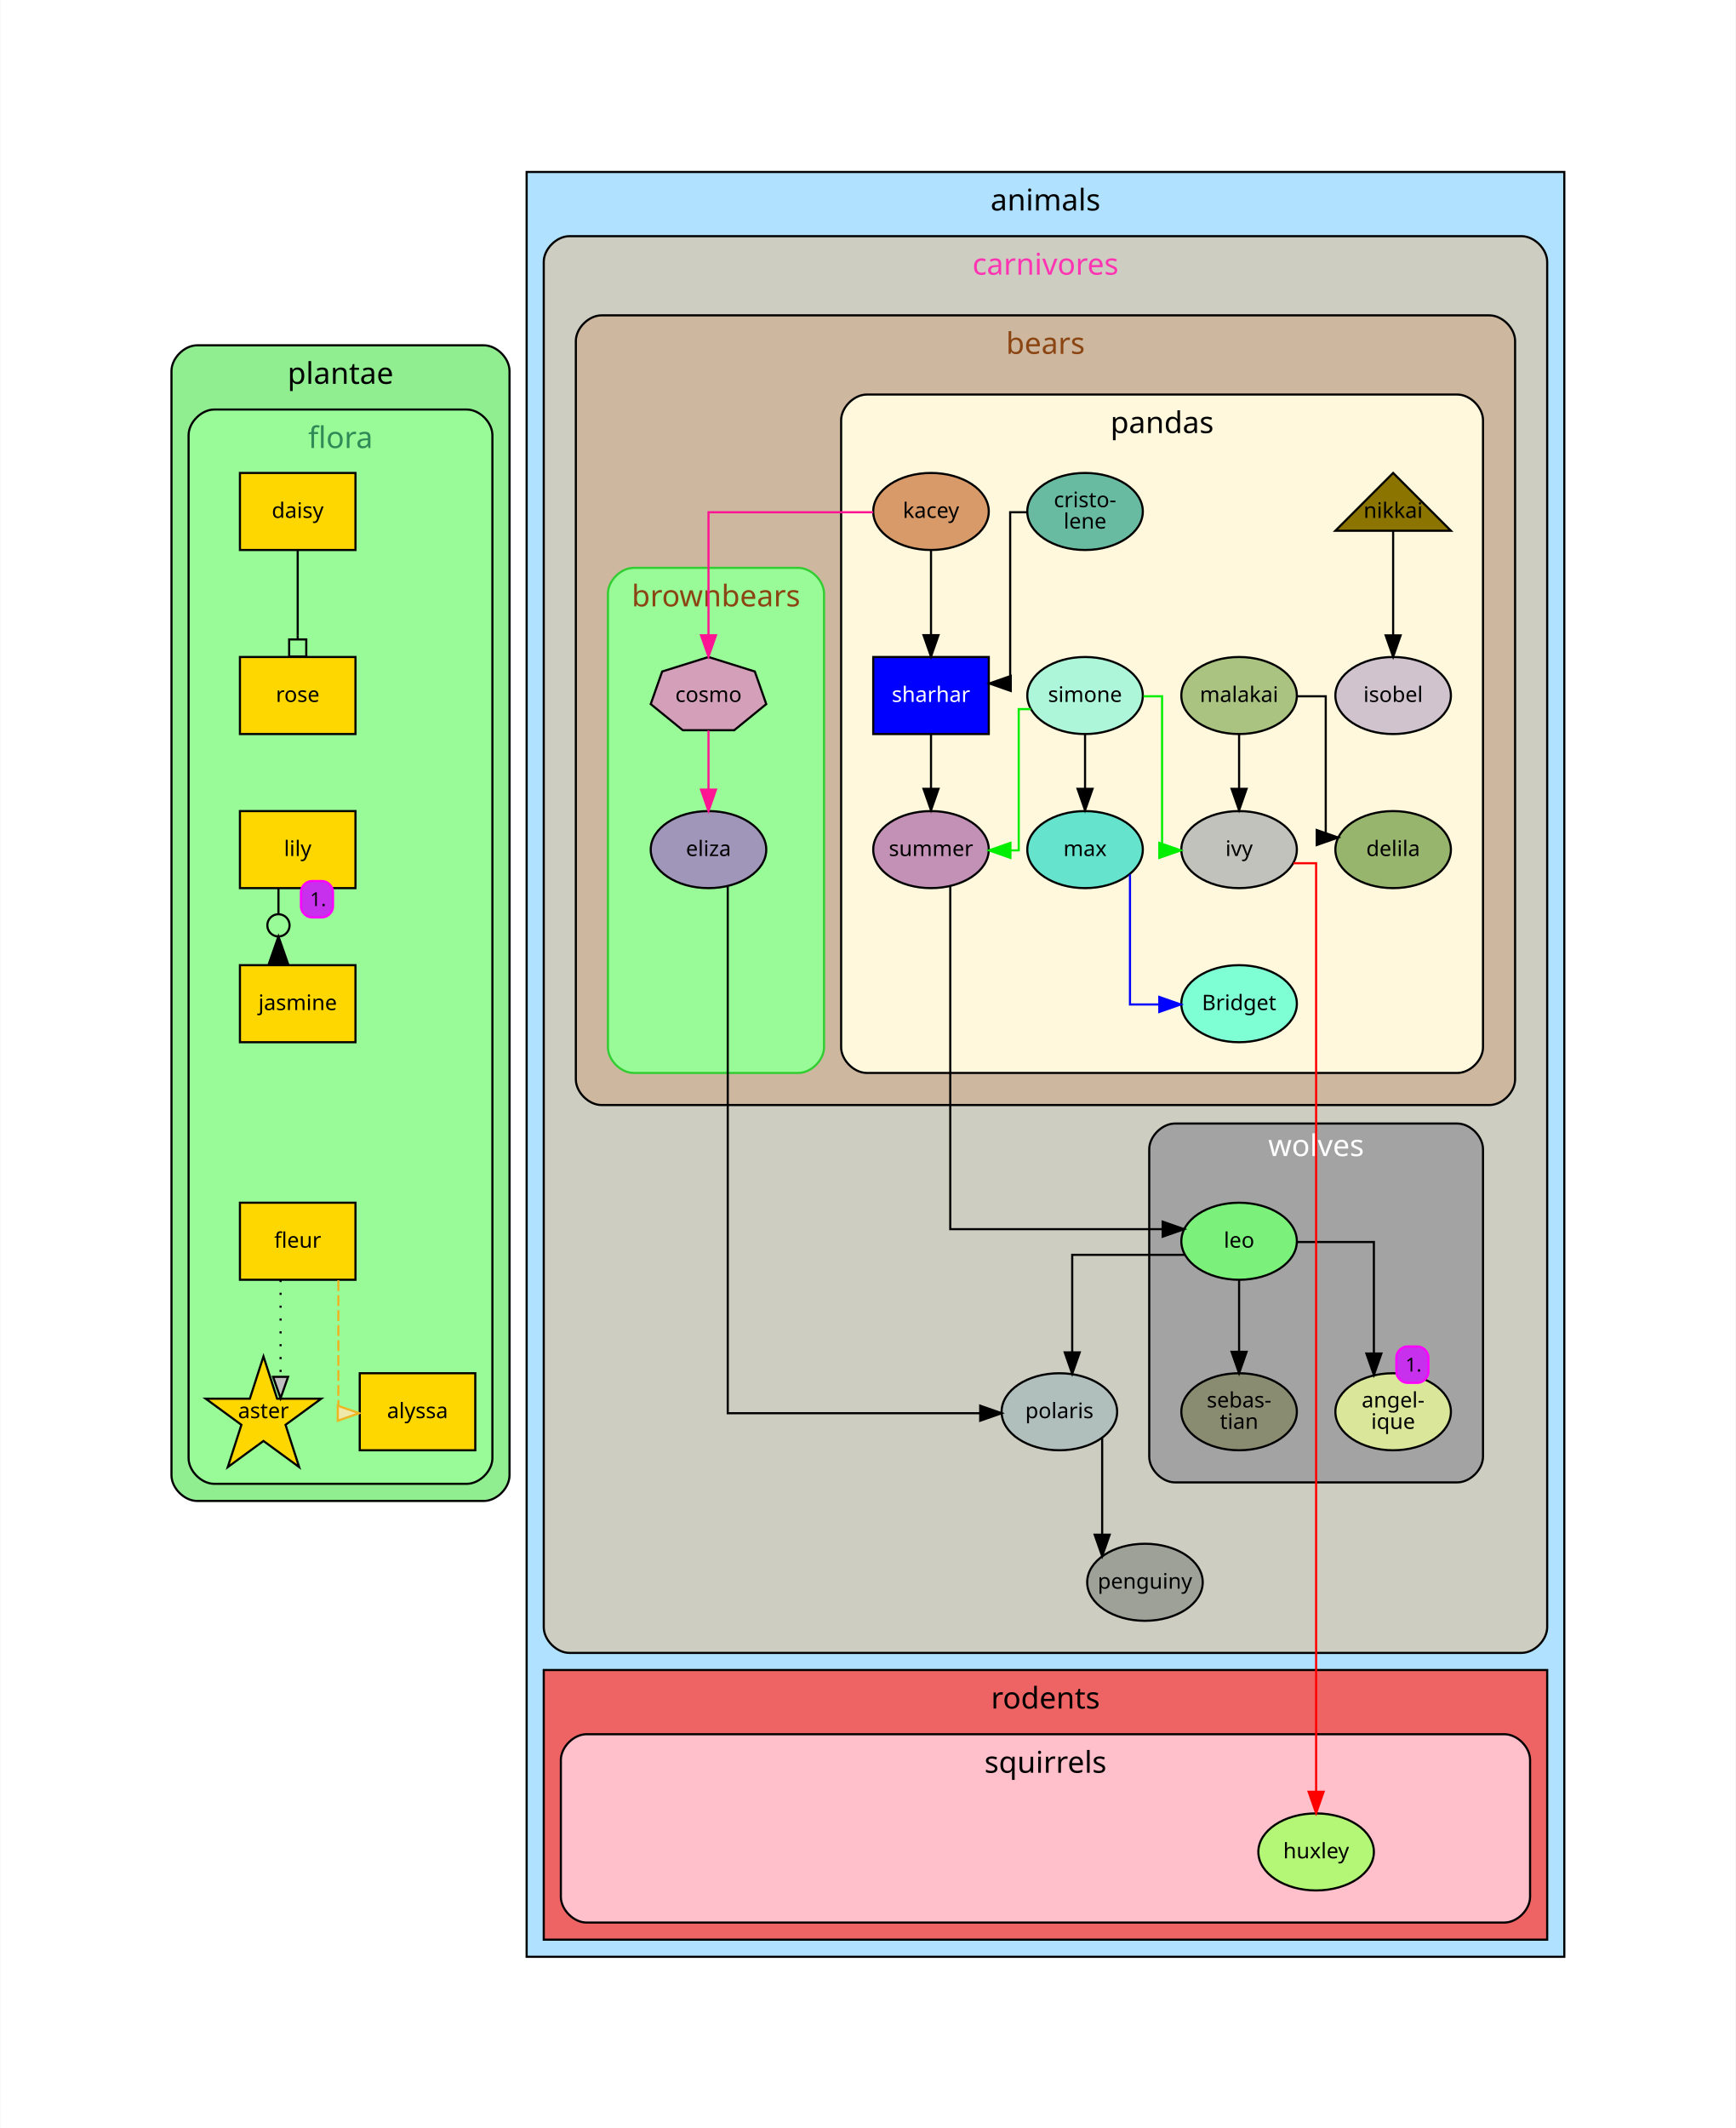
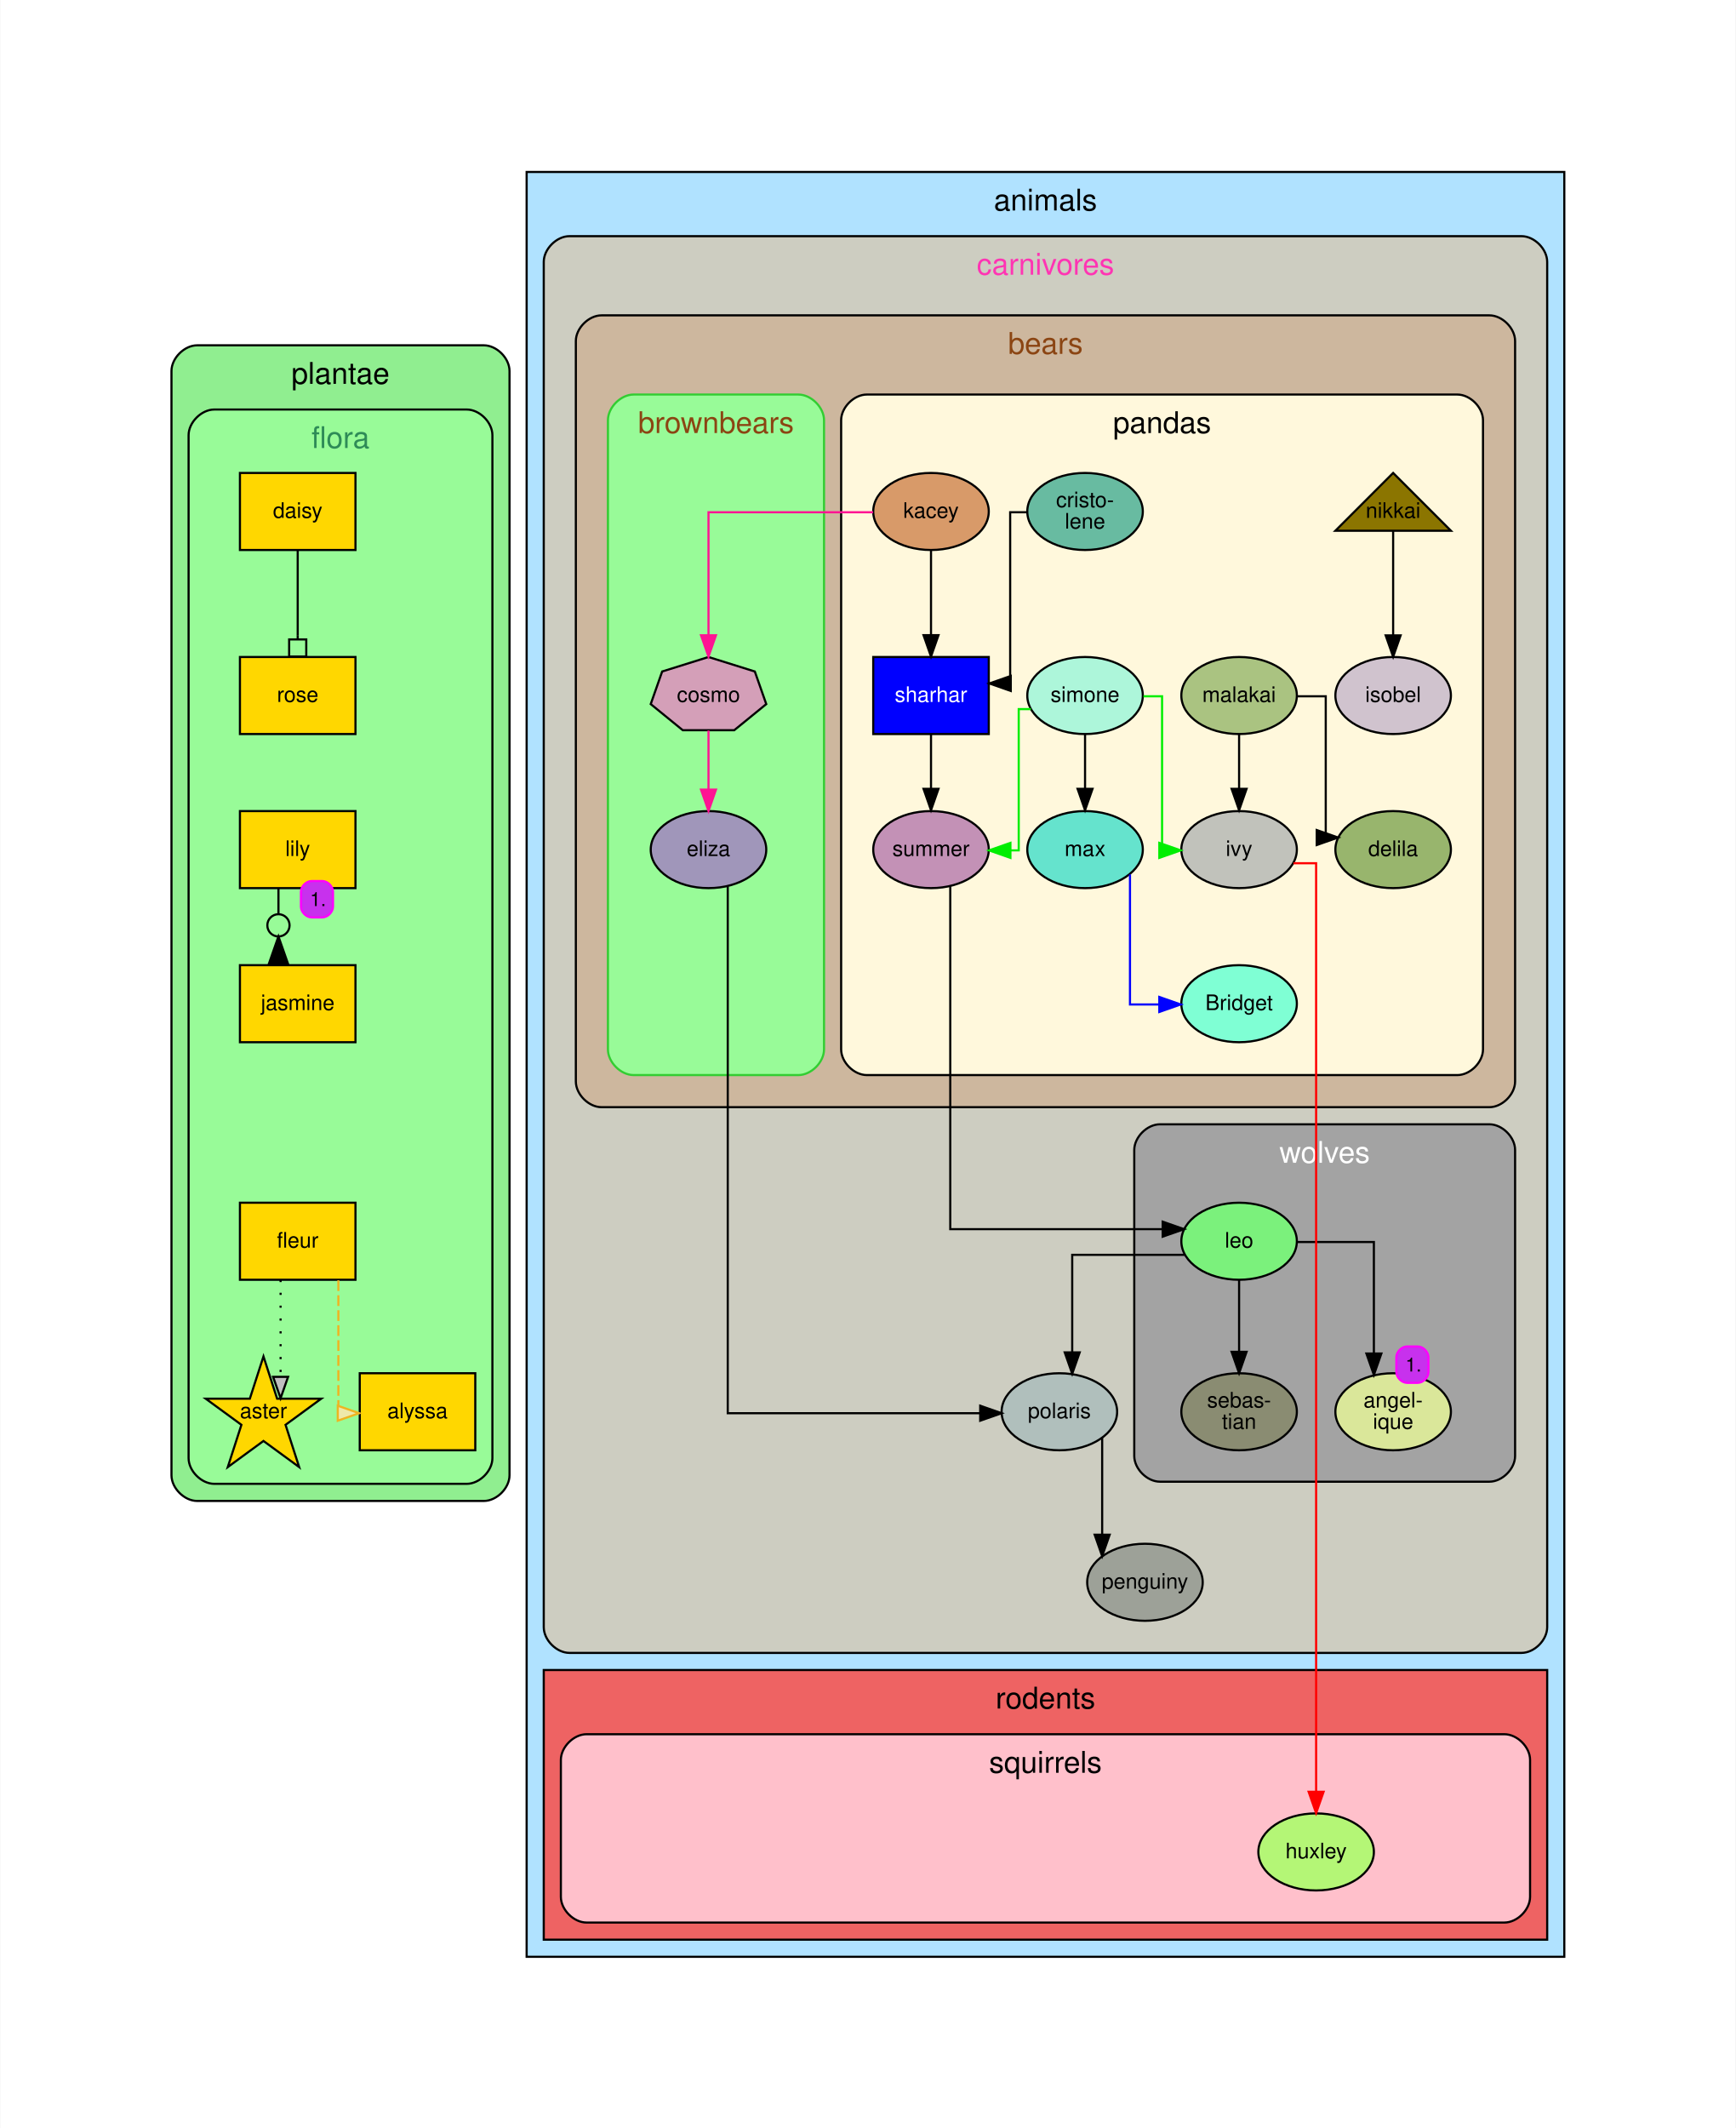
<svg xmlns="http://www.w3.org/2000/svg" width="811pt" height="994pt" viewBox="0.00 0.00 811.00 994.36">
  <g id="graph0" class="graph" transform="scale(1 1) rotate(0) translate(72 922.3571)">
    <polygon fill="#ffffff" stroke="transparent" points="-72,72 -72,-922.357 739,-922.357 739,72 -72,72" />
    <g id="clust1" class="cluster">
      <polygon fill="#b0e2ff" stroke="#000000" points="174,-842 174,-8 659,-8 659,-842 174,-842" />
-       <text text-anchor="middle" x="416.5" y="-824" font-family="Charter" font-size="14.00" fill="#000000">animals</text>
+       <text text-anchor="middle" x="416.5" y="-824" font-family="Helvetica" font-size="14.00" fill="#000000">animals</text>
    </g>
    <g id="clust2" class="cluster">
      <path fill="#cdcdc1" stroke="#000000" d="M 194,-150 l 445,0 c 6 0 12 -6 12 -12 l 0,-638 c 0 -6 -6 -12 -12 -12 l -445,0 c -6 0 -12 6 -12 12 l 0,638 c 0 6 6 12 12 12" />
-       <text text-anchor="middle" x="416.5" y="-794" font-family="Charter" font-size="14.00" fill="#ff34b3">carnivores</text>
+       <text text-anchor="middle" x="416.5" y="-794" font-family="Helvetica" font-size="14.00" fill="#ff34b3">carnivores</text>
    </g>
    <g id="clust3" class="cluster">
-       <path fill="#cdb79e" stroke="#000000" d="M 209,-406 l 415,0 c 6 0 12 -6 12 -12 l 0,-345 c 0 -6 -6 -12 -12 -12 l -415,0 c -6 0 -12 6 -12 12 l 0,345 c 0 6 6 12 12 12" />
-       <text text-anchor="middle" x="416.5" y="-757" font-family="Charter" font-size="14.00" fill="#8b4513">bears</text>
+       <path fill="#cdb79e" stroke="#000000" d="M 209,-405 l 415,0 c 6 0 12 -6 12 -12 l 0,-346 c 0 -6 -6 -12 -12 -12 l -415,0 c -6 0 -12 6 -12 12 l 0,346 c 0 6 6 12 12 12" />
+       <text text-anchor="middle" x="416.5" y="-757" font-family="Helvetica" font-size="14.00" fill="#8b4513">bears</text>
    </g>
    <g id="clust4" class="cluster">
-       <path fill="#fff8dc" stroke="#000000" d="M 333,-421 l 276,0 c 6 0 12 -6 12 -12 l 0,-293 c 0 -6 -6 -12 -12 -12 l -276,0 c -6 0 -12 6 -12 12 l 0,293 c 0 6 6 12 12 12" />
-       <text text-anchor="middle" x="471" y="-720" font-family="Charter" font-size="14.00" fill="#000000">pandas</text>
+       <path fill="#fff8dc" stroke="#000000" d="M 333,-420 l 276,0 c 6 0 12 -6 12 -12 l 0,-294 c 0 -6 -6 -12 -12 -12 l -276,0 c -6 0 -12 6 -12 12 l 0,294 c 0 6 6 12 12 12" />
+       <text text-anchor="middle" x="471" y="-720" font-family="Helvetica" font-size="14.00" fill="#000000">pandas</text>
    </g>
    <g id="clust5" class="cluster">
-       <path fill="#98fb98" stroke="#32cd32" d="M 224,-421 l 77,0 c 6 0 12 -6 12 -12 l 0,-212 c 0 -6 -6 -12 -12 -12 l -77,0 c -6 0 -12 6 -12 12 l 0,212 c 0 6 6 12 12 12" />
-       <text text-anchor="middle" x="262.5" y="-639" font-family="Charter" font-size="14.00" fill="#8b4513">brownbears</text>
+       <path fill="#98fb98" stroke="#32cd32" d="M 224,-420 l 77,0 c 6 0 12 -6 12 -12 l 0,-294 c 0 -6 -6 -12 -12 -12 l -77,0 c -6 0 -12 6 -12 12 l 0,294 c 0 6 6 12 12 12" />
+       <text text-anchor="middle" x="262.5" y="-720" font-family="Helvetica" font-size="14.00" fill="#8b4513">brownbears</text>
    </g>
    <g id="clust6" class="cluster">
-       <path fill="#a3a3a3" stroke="#000000" d="M477,-229.679C477,-229.679 609,-229.679 609,-229.679 615,-229.679 621,-235.679 621,-241.679 621,-241.679 621,-385.357 621,-385.357 621,-391.357 615,-397.357 609,-397.357 609,-397.357 477,-397.357 477,-397.357 471,-397.357 465,-391.357 465,-385.357 465,-385.357 465,-241.679 465,-241.679 465,-235.679 471,-229.679 477,-229.679" />
-       <text text-anchor="middle" x="543" y="-382.157" font-family="Charter" font-size="14.00" fill="#ffffff">wolves</text>
+       <path fill="#a3a3a3" stroke="#000000" d="M 470,-230 l 154,0 c 6 0 12 -6 12 -12 l 0,-143 c 0 -6 -6 -12 -12 -12 l -154,0 c -6 0 -12 6 -12 12 l 0,143 c 0 6 6 12 12 12" />
+       <text text-anchor="middle" x="547" y="-379" font-family="Helvetica" font-size="14.00" fill="#ffffff">wolves</text>
    </g>
    <g id="clust7" class="cluster">
      <polygon fill="#ee6363" stroke="#000000" points="182,-142 182,-16 651,-16 651,-142 182,-142" />
-       <text text-anchor="middle" x="416.5" y="-124" font-family="Charter" font-size="14.00" fill="#000000">rodents</text>
+       <text text-anchor="middle" x="416.5" y="-124" font-family="Helvetica" font-size="14.00" fill="#000000">rodents</text>
    </g>
    <g id="clust8" class="cluster">
      <path fill="#ffc0cb" stroke="#000000" d="M 202,-24 l 429,0 c 6 0 12 -6 12 -12 l 0,-64 c 0 -6 -6 -12 -12 -12 l -429,0 c -6 0 -12 6 -12 12 l 0,64 c 0 6 6 12 12 12" />
-       <text text-anchor="middle" x="416.5" y="-94" font-family="Charter" font-size="14.00" fill="#000000">squirrels</text>
+       <text text-anchor="middle" x="416.5" y="-94" font-family="Helvetica" font-size="14.00" fill="#000000">squirrels</text>
    </g>
    <g id="clust9" class="cluster">
      <path fill="#90ee90" stroke="#000000" d="M 20,-221 l 134,0 c 6 0 12 -6 12 -12 l 0,-516 c 0 -6 -6 -12 -12 -12 l -134,0 c -6 0 -12 6 -12 12 l 0,516 c 0 6 6 12 12 12" />
-       <text text-anchor="middle" x="87" y="-743" font-family="Charter" font-size="14.00" fill="#000000">plantae</text>
+       <text text-anchor="middle" x="87" y="-743" font-family="Helvetica" font-size="14.00" fill="#000000">plantae</text>
    </g>
    <g id="clust10" class="cluster">
      <path fill="#98fb98" stroke="#000000" d="M 28,-229 l 118,0 c 6 0 12 -6 12 -12 l 0,-478 c 0 -6 -6 -12 -12 -12 l -118,0 c -6 0 -12 6 -12 12 l 0,478 c 0 6 6 12 12 12" />
-       <text text-anchor="middle" x="87" y="-713" font-family="Charter" font-size="14.00" fill="#2e8b57">flora</text>
+       <text text-anchor="middle" x="87" y="-713" font-family="Helvetica" font-size="14.00" fill="#2e8b57">flora</text>
    </g>
    <g id="node1" class="node">
      <ellipse fill="#98b56d" stroke="#000000" cx="579" cy="-525.357" rx="27" ry="18" />
-       <text text-anchor="middle" x="579" y="-522.357" font-family="Charter" font-size="10.00" fill="#000000">delila</text>
+       <text text-anchor="middle" x="579" y="-522.357" font-family="Helvetica" font-size="10.00" fill="#000000">delila</text>
    </g>
    <g id="node2" class="node">
      <polygon fill="#ffd700" stroke="#000000" points="78,-268.783 57.374,-268.783 51,-288.537 44.626,-268.783 24,-268.783 40.687,-256.574 34.313,-236.82 51,-249.029 67.687,-236.82 61.313,-256.574 78,-268.783" />
-       <text text-anchor="middle" x="51" y="-259.678" font-family="Charter" font-size="10.00" fill="#000000">aster</text>
+       <text text-anchor="middle" x="51" y="-259.678" font-family="Helvetica" font-size="10.00" fill="#000000">aster</text>
    </g>
    <g id="node3" class="node">
      <ellipse fill="#9da198" stroke="#000000" cx="463" cy="-183" rx="27" ry="18" />
-       <text text-anchor="middle" x="463" y="-180" font-family="Charter" font-size="10.00" fill="#000000">penguiny</text>
+       <text text-anchor="middle" x="463" y="-180" font-family="Helvetica" font-size="10.00" fill="#000000">penguiny</text>
    </g>
    <g id="node5" class="node">
      <ellipse fill="#b4f676" stroke="#000000" cx="543" cy="-57" rx="27" ry="18" />
-       <text text-anchor="middle" x="543" y="-54" font-family="Charter" font-size="10.00" fill="#000000">huxley</text>
+       <text text-anchor="middle" x="543" y="-54" font-family="Helvetica" font-size="10.00" fill="#000000">huxley</text>
    </g>
    <g id="node4" class="node">
      <ellipse fill="#8a8c72" stroke="#000000" cx="507" cy="-262.678" rx="27" ry="18" />
-       <text text-anchor="middle" x="507" y="-264.678" font-family="Charter" font-size="10.00" fill="#000000">sebas-</text>
-       <text text-anchor="middle" x="507" y="-254.679" font-family="Charter" font-size="10.00" fill="#000000">tian</text>
+       <text text-anchor="middle" x="507" y="-264.678" font-family="Helvetica" font-size="10.00" fill="#000000">sebas-</text>
+       <text text-anchor="middle" x="507" y="-254.679" font-family="Helvetica" font-size="10.00" fill="#000000">tian</text>
    </g>
    <g id="node6" class="node">
      <polygon fill="#ffd700" stroke="#000000" points="94,-471.357 40,-471.357 40,-435.357 94,-435.357 94,-471.357" />
-       <text text-anchor="middle" x="67" y="-450.357" font-family="Charter" font-size="10.00" fill="#000000">jasmine</text>
+       <text text-anchor="middle" x="67" y="-450.357" font-family="Helvetica" font-size="10.00" fill="#000000">jasmine</text>
    </g>
    <g id="node16" class="node">
      <polygon fill="#ffd700" stroke="#000000" points="94,-360.357 40,-360.357 40,-324.357 94,-324.357 94,-360.357" />
-       <text text-anchor="middle" x="67" y="-339.357" font-family="Charter" font-size="10.00" fill="#000000">fleur</text>
+       <text text-anchor="middle" x="67" y="-339.357" font-family="Helvetica" font-size="10.00" fill="#000000">fleur</text>
    </g>
    <g id="node7" class="node">
      <polygon fill="#8b7500" stroke="#000000" points="579,-701.357 552,-674.357 606,-674.357 579,-701.357" />
-       <text text-anchor="middle" x="579" y="-680.357" font-family="Charter" font-size="10.00" fill="#000000">nikkai</text>
+       <text text-anchor="middle" x="579" y="-680.357" font-family="Helvetica" font-size="10.00" fill="#000000">nikkai</text>
    </g>
    <g id="node18" class="node">
      <ellipse fill="#d0c3ce" stroke="#000000" cx="579" cy="-597.357" rx="27" ry="18" />
-       <text text-anchor="middle" x="579" y="-594.357" font-family="Charter" font-size="10.00" fill="#000000">isobel</text>
+       <text text-anchor="middle" x="579" y="-594.357" font-family="Helvetica" font-size="10.00" fill="#000000">isobel</text>
    </g>
    <g id="edge5" class="edge">
      <path fill="none" stroke="#000000" d="M579,-674.154C579,-674.154 579,-625.471 579,-625.471" />
      <polygon fill="#000000" stroke="#000000" points="582.5,-625.471 579,-615.471 575.5,-625.471 582.5,-625.471" />
    </g>
    <g id="node8" class="node">
      <ellipse fill="#dae79a" stroke="#000000" cx="579" cy="-262.678" rx="27" ry="18" />
-       <text text-anchor="middle" x="579" y="-264.678" font-family="Charter" font-size="10.00" fill="#000000">angel-</text>
-       <text text-anchor="middle" x="579" y="-254.679" font-family="Charter" font-size="10.00" fill="#000000">ique</text>
+       <text text-anchor="middle" x="579" y="-264.678" font-family="Helvetica" font-size="10.00" fill="#000000">angel-</text>
+       <text text-anchor="middle" x="579" y="-254.679" font-family="Helvetica" font-size="10.00" fill="#000000">ique</text>
    </g>
    <g id="node23" class="node">
      <polygon fill="#ffd700" stroke="#000000" points="94,-543.357 40,-543.357 40,-507.357 94,-507.357 94,-543.357" />
-       <text text-anchor="middle" x="67" y="-522.357" font-family="Charter" font-size="10.00" fill="#000000">lily</text>
+       <text text-anchor="middle" x="67" y="-522.357" font-family="Helvetica" font-size="10.00" fill="#000000">lily</text>
    </g>
    <g id="edge7" class="edge">
      <path fill="none" stroke="transparent" stroke-dasharray="1,5" d="M588,-279.689C588,-332.323 588,-489 588,-489 588,-489 76,-489 76,-489 76,-489 76,-497.178 76,-497.178" />
      <polygon fill="transparent" stroke="transparent" points="72.5,-497.178 76,-507.178 79.5,-497.179 72.5,-497.178" />
      <path fill="#c731ed" stroke="transparent" d="M73.5,-493.678C73.5,-493.678 78.5,-493.678 78.5,-493.678 81,-493.678 83.5,-496.178 83.5,-498.678 83.5,-498.678 83.5,-505.678 83.5,-505.678 83.5,-508.178 81,-510.678 78.5,-510.678 78.5,-510.678 73.5,-510.678 73.5,-510.678 71,-510.678 68.5,-508.178 68.5,-505.678 68.5,-505.678 68.5,-498.678 68.5,-498.678 68.5,-496.178 71,-493.678 73.5,-493.678" />
-       <text text-anchor="start" x="72.747" y="-498.978" font-family="Charter" font-size="9.00" fill="#000000">1.</text>
+       <text text-anchor="start" x="72.747" y="-498.978" font-family="Helvetica" font-size="9.00" fill="#000000">1.</text>
      <path fill="none" stroke="#ff00ff" d="M73.5,-493.678C73.5,-493.678 78.5,-493.678 78.5,-493.678 81,-493.678 83.5,-496.178 83.5,-498.678 83.5,-498.678 83.5,-505.678 83.5,-505.678 83.5,-508.178 81,-510.678 78.5,-510.678 78.5,-510.678 73.5,-510.678 73.5,-510.678 71,-510.678 68.5,-508.178 68.5,-505.678 68.5,-505.678 68.5,-498.678 68.5,-498.678 68.5,-496.178 71,-493.678 73.5,-493.678" />
      <path fill="#c731ed" stroke="transparent" d="M585.5,-276.189C585.5,-276.189 590.5,-276.189 590.5,-276.189 593,-276.189 595.5,-278.689 595.5,-281.189 595.5,-281.189 595.5,-288.189 595.5,-288.189 595.5,-290.689 593,-293.189 590.5,-293.189 590.5,-293.189 585.5,-293.189 585.5,-293.189 583,-293.189 580.5,-290.689 580.5,-288.189 580.5,-288.189 580.5,-281.189 580.5,-281.189 580.5,-278.689 583,-276.189 585.5,-276.189" />
-       <text text-anchor="start" x="584.747" y="-281.489" font-family="Charter" font-size="9.00" fill="#000000">1.</text>
+       <text text-anchor="start" x="584.747" y="-281.489" font-family="Helvetica" font-size="9.00" fill="#000000">1.</text>
      <path fill="none" stroke="#ff00ff" d="M585.5,-276.189C585.5,-276.189 590.5,-276.189 590.5,-276.189 593,-276.189 595.5,-278.689 595.5,-281.189 595.5,-281.189 595.5,-288.189 595.5,-288.189 595.5,-290.689 593,-293.189 590.5,-293.189 590.5,-293.189 585.5,-293.189 585.5,-293.189 583,-293.189 580.5,-290.689 580.5,-288.189 580.5,-288.189 580.5,-281.189 580.5,-281.189 580.5,-278.689 583,-276.189 585.5,-276.189" />
    </g>
    <g id="node9" class="node">
      <ellipse fill="#a096ba" stroke="#000000" cx="259" cy="-525.357" rx="27" ry="18" />
-       <text text-anchor="middle" x="259" y="-522.357" font-family="Charter" font-size="10.00" fill="#000000">eliza</text>
+       <text text-anchor="middle" x="259" y="-522.357" font-family="Helvetica" font-size="10.00" fill="#000000">eliza</text>
    </g>
    <g id="node19" class="node">
      <ellipse fill="#b0bfbc" stroke="#000000" cx="423" cy="-262.678" rx="27" ry="18" />
-       <text text-anchor="middle" x="423" y="-259.678" font-family="Charter" font-size="10.00" fill="#000000">polaris</text>
+       <text text-anchor="middle" x="423" y="-259.678" font-family="Helvetica" font-size="10.00" fill="#000000">polaris</text>
    </g>
    <g id="edge9" class="edge">
      <path fill="none" stroke="#000000" d="M268,-508.077C268,-449.488 268,-262 268,-262 268,-262 386.001,-262 386.001,-262" />
      <polygon fill="#000000" stroke="#000000" points="386.001,-265.5 396.001,-262 386.001,-258.5 386.001,-265.5" />
    </g>
    <g id="node10" class="node">
      <ellipse fill="#aac381" stroke="#000000" cx="507" cy="-597.357" rx="27" ry="18" />
-       <text text-anchor="middle" x="507" y="-594.357" font-family="Charter" font-size="10.00" fill="#000000">malakai</text>
+       <text text-anchor="middle" x="507" y="-594.357" font-family="Helvetica" font-size="10.00" fill="#000000">malakai</text>
    </g>
    <g id="edge10" class="edge">
      <path fill="none" stroke="#000000" d="M534.239,-597C541.565,-597 547.5,-597 547.5,-597 547.5,-597 547.5,-531 547.5,-531 547.5,-531 548.078,-531 548.078,-531" />
      <polygon fill="#000000" stroke="#000000" points="543.278,-534.5 553.278,-531 543.278,-527.5 543.278,-534.5" />
    </g>
    <g id="node27" class="node">
      <ellipse fill="#c1c2bb" stroke="#000000" cx="507" cy="-525.357" rx="27" ry="18" />
-       <text text-anchor="middle" x="507" y="-522.357" font-family="Charter" font-size="10.00" fill="#000000">ivy</text>
+       <text text-anchor="middle" x="507" y="-522.357" font-family="Helvetica" font-size="10.00" fill="#000000">ivy</text>
    </g>
    <g id="edge11" class="edge">
      <path fill="none" stroke="#000000" d="M507,-579.188C507,-579.188 507,-553.77 507,-553.77" />
      <polygon fill="#000000" stroke="#000000" points="510.5,-553.77 507,-543.77 503.5,-553.77 510.5,-553.77" />
    </g>
    <g id="node11" class="node">
      <ellipse fill="#65e3cd" stroke="#000000" cx="435" cy="-525.357" rx="27" ry="18" />
-       <text text-anchor="middle" x="435" y="-522.357" font-family="Charter" font-size="10.00" fill="#000000">max</text>
+       <text text-anchor="middle" x="435" y="-522.357" font-family="Helvetica" font-size="10.00" fill="#000000">max</text>
    </g>
    <g id="node12" class="node">
      <ellipse fill="#7fffd4" stroke="#000000" cx="507" cy="-453.357" rx="27" ry="18" />
-       <text text-anchor="middle" x="507" y="-450.357" font-family="Charter" font-size="10.00" fill="#000000">Bridget</text>
+       <text text-anchor="middle" x="507" y="-450.357" font-family="Helvetica" font-size="10.00" fill="#000000">Bridget</text>
    </g>
    <g id="edge12" class="edge">
      <path fill="none" stroke="#0000ff" d="M456,-513.732C456,-493.278 456,-453 456,-453 456,-453 469.708,-453 469.708,-453" />
      <polygon fill="#0000ff" stroke="#0000ff" points="469.708,-456.5 479.708,-453 469.708,-449.5 469.708,-456.5" />
    </g>
    <g id="node24" class="node">
      <ellipse fill="#7bf17c" stroke="#000000" cx="507" cy="-342.357" rx="27" ry="18" />
-       <text text-anchor="middle" x="507" y="-339.357" font-family="Charter" font-size="10.00" fill="#000000">leo</text>
+       <text text-anchor="middle" x="507" y="-339.357" font-family="Helvetica" font-size="10.00" fill="#000000">leo</text>
    </g>
    <g id="node13" class="node">
      <ellipse fill="#adf6da" stroke="#000000" cx="435" cy="-597.357" rx="27" ry="18" />
-       <text text-anchor="middle" x="435" y="-594.357" font-family="Charter" font-size="10.00" fill="#000000">simone</text>
+       <text text-anchor="middle" x="435" y="-594.357" font-family="Helvetica" font-size="10.00" fill="#000000">simone</text>
    </g>
    <g id="edge15" class="edge">
      <path fill="none" stroke="#000000" d="M435,-579.188C435,-579.188 435,-553.77 435,-553.77" />
      <polygon fill="#000000" stroke="#000000" points="438.5,-553.77 435,-543.77 431.5,-553.77 438.5,-553.77" />
    </g>
    <g id="node26" class="node">
      <ellipse fill="#c391b6" stroke="#000000" cx="363" cy="-525.357" rx="27" ry="18" />
-       <text text-anchor="middle" x="363" y="-522.357" font-family="Charter" font-size="10.00" fill="#000000">summer</text>
+       <text text-anchor="middle" x="363" y="-522.357" font-family="Helvetica" font-size="10.00" fill="#000000">summer</text>
    </g>
    <g id="edge16" class="edge">
      <path fill="none" stroke="#00ee00" d="M409.686,-591C406.318,-591 404,-591 404,-591 404,-591 404,-525 404,-525 404,-525 400.119,-525 400.119,-525" />
      <polygon fill="#00ee00" stroke="#00ee00" points="400.119,-521.5 390.119,-525 400.119,-528.5 400.119,-521.5" />
    </g>
    <g id="edge17" class="edge">
      <path fill="none" stroke="#00ee00" d="M462.285,-597C467.306,-597 471,-597 471,-597 471,-597 471,-525 471,-525 471,-525 471.872,-525 471.872,-525" />
      <polygon fill="#00ee00" stroke="#00ee00" points="469.715,-528.5 479.715,-525 469.715,-521.5 469.715,-528.5" />
    </g>
    <g id="node14" class="node">
      <polygon fill="#d49fb8" stroke="#000000" points="286,-593.352 280.652,-608.58 259,-615.357 237.348,-608.58 232,-593.352 246.984,-581.14 271.016,-581.14 286,-593.352" />
-       <text text-anchor="middle" x="259" y="-594.357" font-family="Charter" font-size="10.00" fill="#000000">cosmo</text>
+       <text text-anchor="middle" x="259" y="-594.357" font-family="Helvetica" font-size="10.00" fill="#000000">cosmo</text>
    </g>
    <g id="edge18" class="edge">
      <path fill="none" stroke="#ff1493" d="M259,-581.019C259,-581.019 259,-553.399 259,-553.399" />
      <polygon fill="#ff1493" stroke="#ff1493" points="262.5,-553.399 259,-543.399 255.5,-553.399 262.5,-553.399" />
    </g>
    <g id="node15" class="node">
      <polygon fill="#0000ff" stroke="#000000" points="390,-615.357 336,-615.357 336,-579.357 390,-579.357 390,-615.357" />
-       <text text-anchor="middle" x="363" y="-594.357" font-family="Charter" font-size="10.00" fill="#ffffff">sharhar</text>
+       <text text-anchor="middle" x="363" y="-594.357" font-family="Helvetica" font-size="10.00" fill="#ffffff">sharhar</text>
    </g>
    <g id="edge19" class="edge">
      <path fill="none" stroke="#000000" d="M363,-579.188C363,-579.188 363,-553.77 363,-553.77" />
      <polygon fill="#000000" stroke="#000000" points="366.5,-553.77 363,-543.77 359.5,-553.77 366.5,-553.77" />
    </g>
    <g id="edge20" class="edge">
      <path fill="none" stroke="#000000" stroke-dasharray="1,5" d="M59,-324.277C59,-324.277 59,-278.997 59,-278.997" />
      <polygon fill="#c0c0c0" stroke="#000000" points="62.5,-278.997 59,-268.997 55.5,-278.997 62.5,-278.997" />
    </g>
    <g id="node17" class="node">
      <polygon fill="#ffd700" stroke="#000000" points="150,-280.678 96,-280.678 96,-244.679 150,-244.679 150,-280.678" />
-       <text text-anchor="middle" x="123" y="-259.678" font-family="Charter" font-size="10.00" fill="#000000">alyssa</text>
+       <text text-anchor="middle" x="123" y="-259.678" font-family="Helvetica" font-size="10.00" fill="#000000">alyssa</text>
    </g>
    <g id="edge21" class="edge">
      <path fill="none" stroke="#eeb422" stroke-dasharray="5,2" d="M86,-324.123C86,-300.414 86,-262 86,-262 86,-262 86.972,-262 86.972,-262" />
      <polygon fill="#eee8aa" stroke="#eeb422" points="85.721,-265.5 95.721,-262 85.721,-258.5 85.721,-265.5" />
    </g>
    <g id="edge22" class="edge">
      <path fill="none" stroke="#000000" d="M443,-250.577C443,-250.577 443,-205.215 443,-205.215" />
      <polygon fill="#000000" stroke="#000000" points="446.5,-205.215 443,-195.215 439.5,-205.215 446.5,-205.215" />
    </g>
    <g id="node20" class="node">
      <polygon fill="#ffd700" stroke="#000000" points="94,-615.357 40,-615.357 40,-579.357 94,-579.357 94,-615.357" />
-       <text text-anchor="middle" x="67" y="-594.357" font-family="Charter" font-size="10.00" fill="#000000">rose</text>
+       <text text-anchor="middle" x="67" y="-594.357" font-family="Helvetica" font-size="10.00" fill="#000000">rose</text>
    </g>
    <g id="node21" class="node">
      <ellipse fill="#68bba1" stroke="#000000" cx="435" cy="-683.357" rx="27" ry="18" />
-       <text text-anchor="middle" x="435" y="-685.357" font-family="Charter" font-size="10.00" fill="#000000">cristo-</text>
-       <text text-anchor="middle" x="435" y="-675.357" font-family="Charter" font-size="10.00" fill="#000000">lene</text>
+       <text text-anchor="middle" x="435" y="-685.357" font-family="Helvetica" font-size="10.00" fill="#000000">cristo-</text>
+       <text text-anchor="middle" x="435" y="-675.357" font-family="Helvetica" font-size="10.00" fill="#000000">lene</text>
    </g>
    <g id="edge24" class="edge">
      <path fill="none" stroke="#000000" d="M407.768,-683C403.249,-683 400,-683 400,-683 400,-683 400,-603 400,-603 400,-603 399.028,-603 399.028,-603" />
      <polygon fill="#000000" stroke="#000000" points="400.279,-599.5 390.279,-603 400.279,-606.5 400.279,-599.5" />
    </g>
    <g id="node22" class="node">
      <ellipse fill="#d89a69" stroke="#000000" cx="363" cy="-683.357" rx="27" ry="18" />
-       <text text-anchor="middle" x="363" y="-680.357" font-family="Charter" font-size="10.00" fill="#000000">kacey</text>
+       <text text-anchor="middle" x="363" y="-680.357" font-family="Helvetica" font-size="10.00" fill="#000000">kacey</text>
    </g>
    <g id="edge25" class="edge">
      <path fill="none" stroke="#ff1493" d="M335.947,-683C305.132,-683 259,-683 259,-683 259,-683 259,-625.52 259,-625.52" />
      <polygon fill="#ff1493" stroke="#ff1493" points="262.5,-625.52 259,-615.52 255.5,-625.52 262.5,-625.52" />
    </g>
    <g id="edge26" class="edge">
      <path fill="none" stroke="#000000" d="M363,-665.119C363,-665.119 363,-625.569 363,-625.569" />
      <polygon fill="#000000" stroke="#000000" points="366.5,-625.569 363,-615.569 359.5,-625.569 366.5,-625.569" />
    </g>
    <g id="edge27" class="edge">
      <path fill="none" stroke="#000000" d="M58,-507.188C58,-507.188 58,-495.17 58,-495.17" />
      <polygon fill="#000000" stroke="#000000" points="62.55,-471.77 58,-484.77 53.45,-471.77 62.55,-471.77" />
      <ellipse fill="none" stroke="#000000" cx="58" cy="-489.97" rx="5.2" ry="5.2" />
    </g>
    <g id="edge28" class="edge">
      <path fill="none" stroke="#000000" d="M507,-324.277C507,-324.277 507,-290.687 507,-290.687" />
      <polygon fill="#000000" stroke="#000000" points="510.5,-290.687 507,-280.687 503.5,-290.687 510.5,-290.687" />
    </g>
    <g id="edge29" class="edge">
      <path fill="none" stroke="#000000" d="M534.083,-342C551.158,-342 570,-342 570,-342 570,-342 570,-289.89 570,-289.89" />
      <polygon fill="#000000" stroke="#000000" points="573.5,-289.89 570,-279.89 566.5,-289.89 573.5,-289.89" />
    </g>
    <g id="edge30" class="edge">
      <path fill="none" stroke="#000000" d="M481.46,-336C458.712,-336 429,-336 429,-336 429,-336 429,-290.428 429,-290.428" />
      <polygon fill="#000000" stroke="#000000" points="432.5,-290.428 429,-280.428 425.5,-290.428 432.5,-290.428" />
    </g>
    <g id="node25" class="node">
      <polygon fill="#ffd700" stroke="#000000" points="94,-701.357 40,-701.357 40,-665.357 94,-665.357 94,-701.357" />
-       <text text-anchor="middle" x="67" y="-680.357" font-family="Charter" font-size="10.00" fill="#000000">daisy</text>
+       <text text-anchor="middle" x="67" y="-680.357" font-family="Helvetica" font-size="10.00" fill="#000000">daisy</text>
    </g>
    <g id="edge31" class="edge">
      <path fill="none" stroke="#000000" d="M67,-665.119C67,-665.119 67,-625.569 67,-625.569" />
      <polygon fill="none" stroke="#000000" points="63,-615.569 71,-615.569 71,-623.569 63,-623.569 63,-615.569" />
      <polyline fill="none" stroke="#000000" points="67,-623.569 67,-625.569 " />
    </g>
    <g id="edge33" class="edge">
      <path fill="none" stroke="#000000" d="M372,-508.351C372,-463.96 372,-348 372,-348 372,-348 471.29,-348 471.29,-348" />
      <polygon fill="#000000" stroke="#000000" points="471.29,-351.5 481.29,-348 471.29,-344.5 471.29,-351.5" />
    </g>
    <g id="edge34" class="edge">
      <path fill="none" stroke="#ff0000" d="M532.394,-519C538.351,-519 543,-519 543,-519 543,-519 543,-85.111 543,-85.111" />
      <polygon fill="#ff0000" stroke="#ff0000" points="546.5,-85.111 543,-75.111 539.5,-85.111 546.5,-85.111" />
    </g>
  </g>
</svg>
